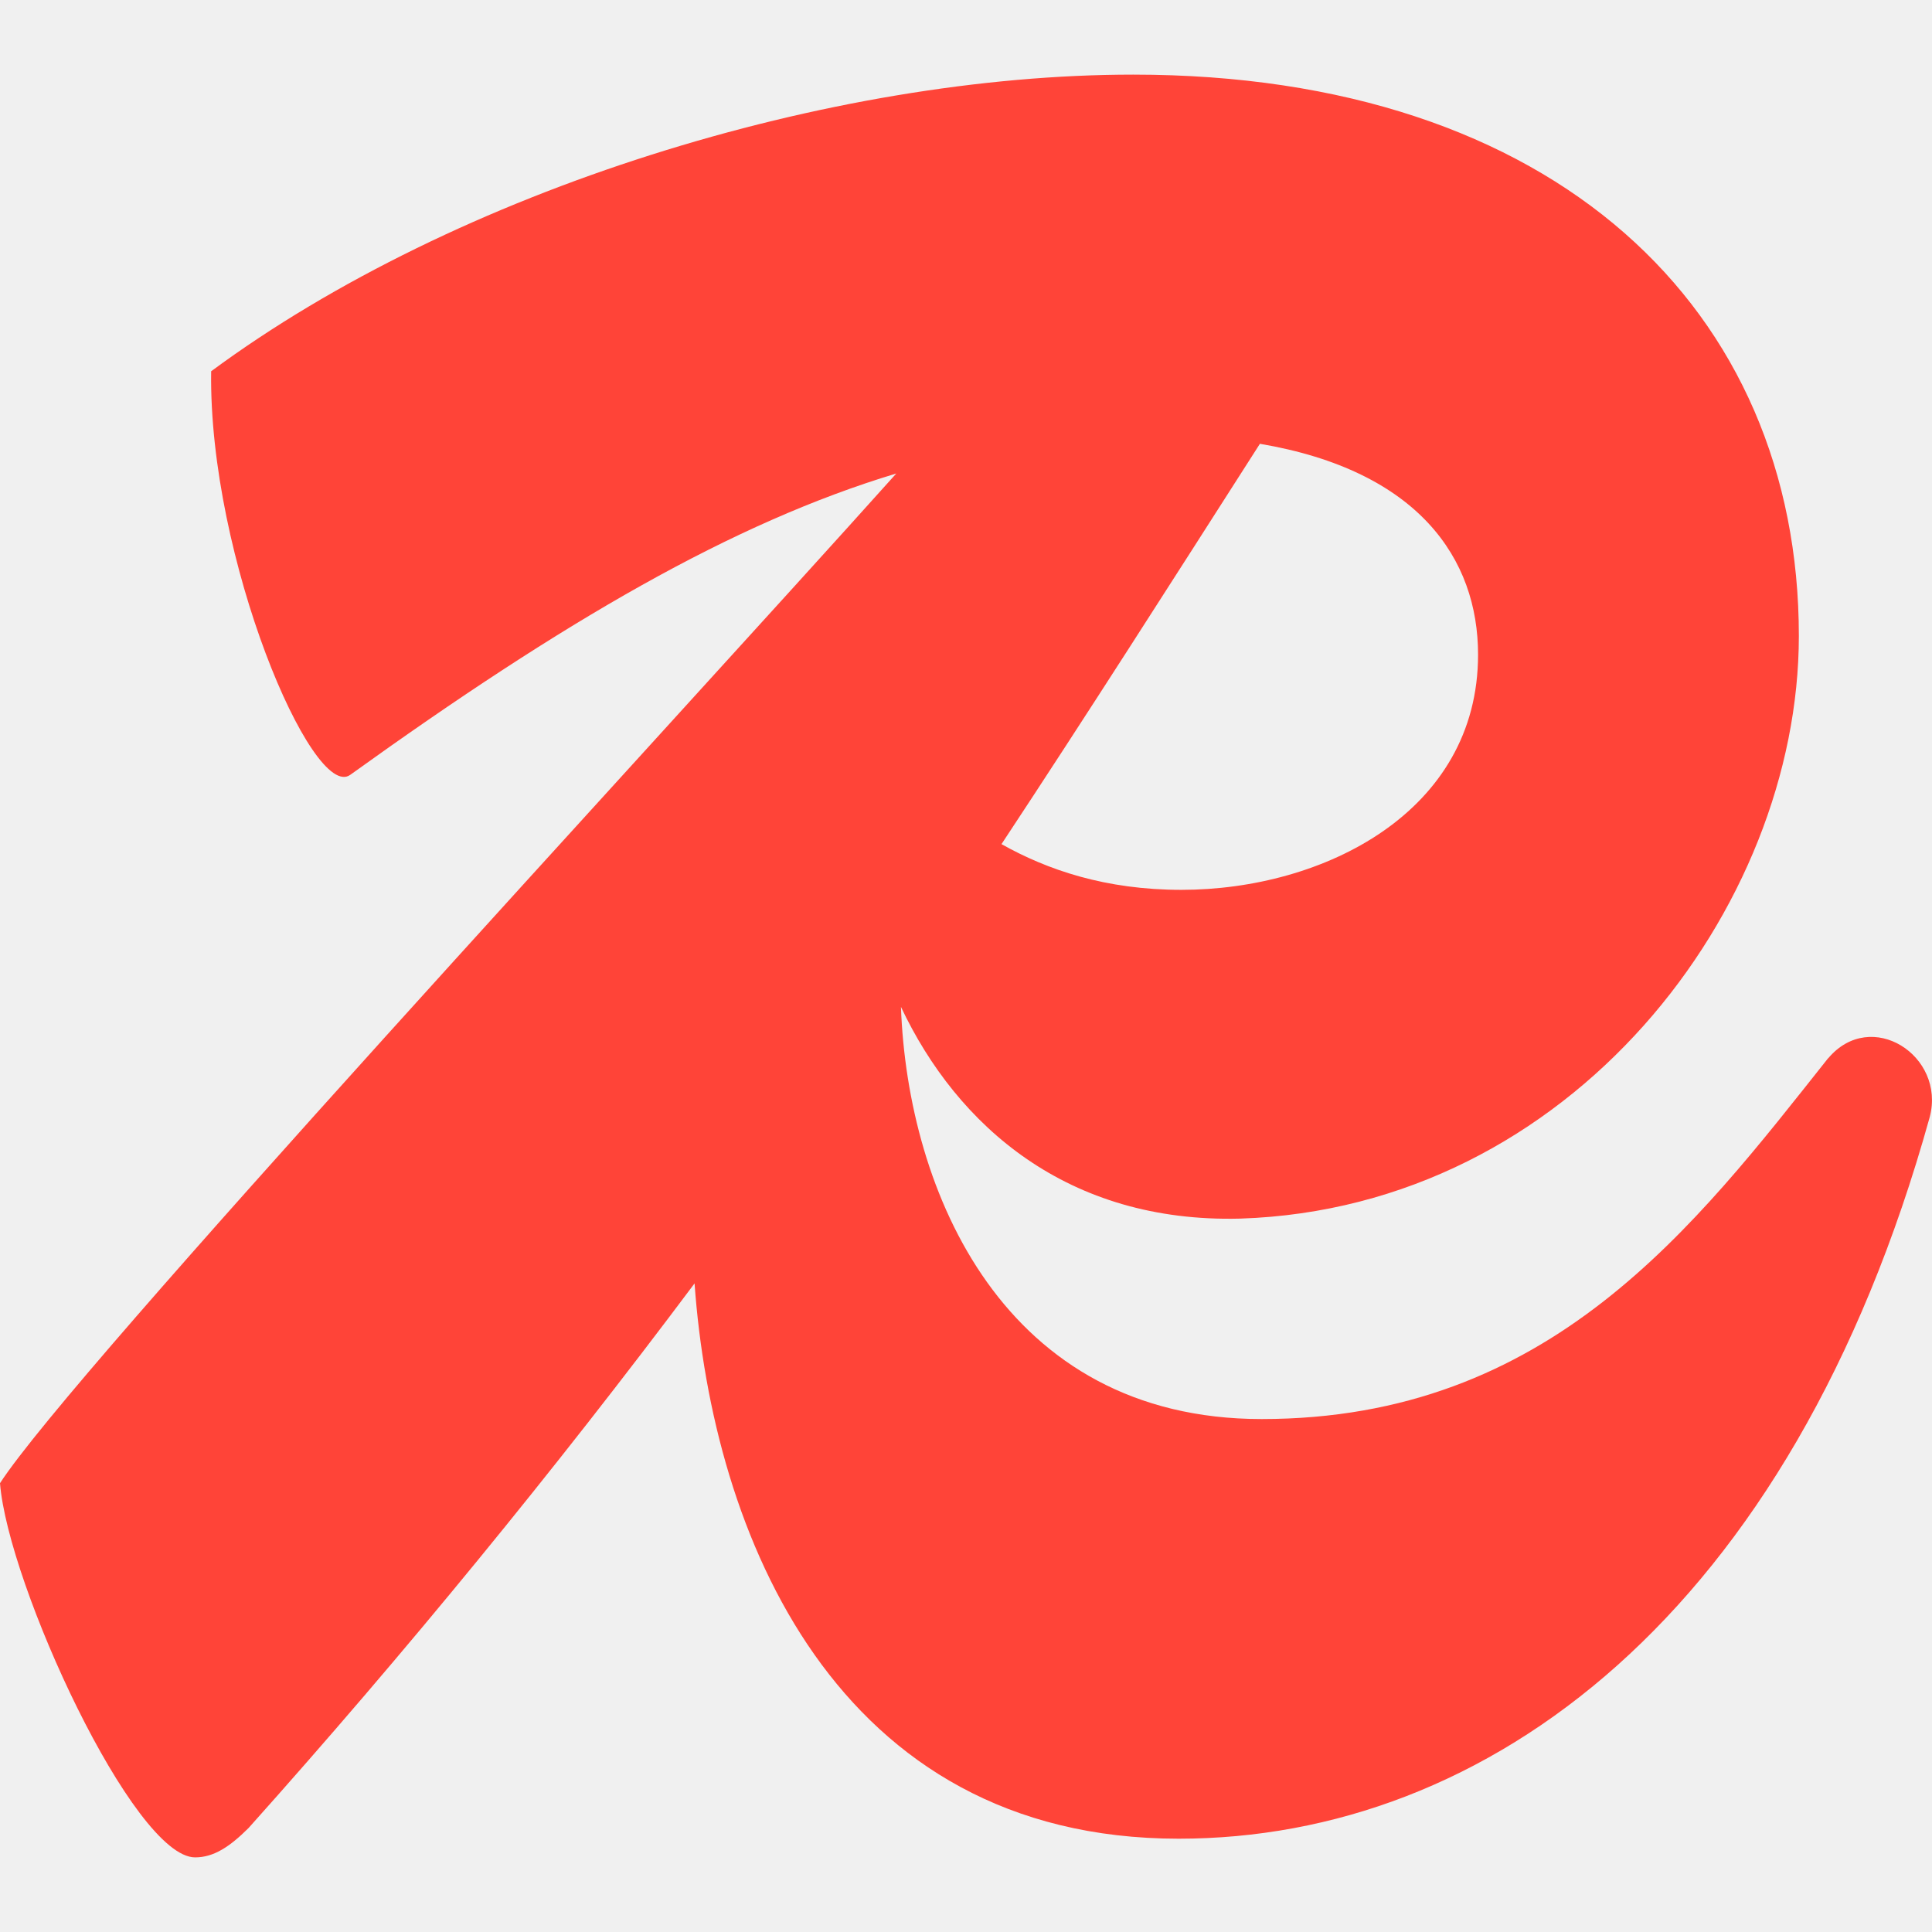
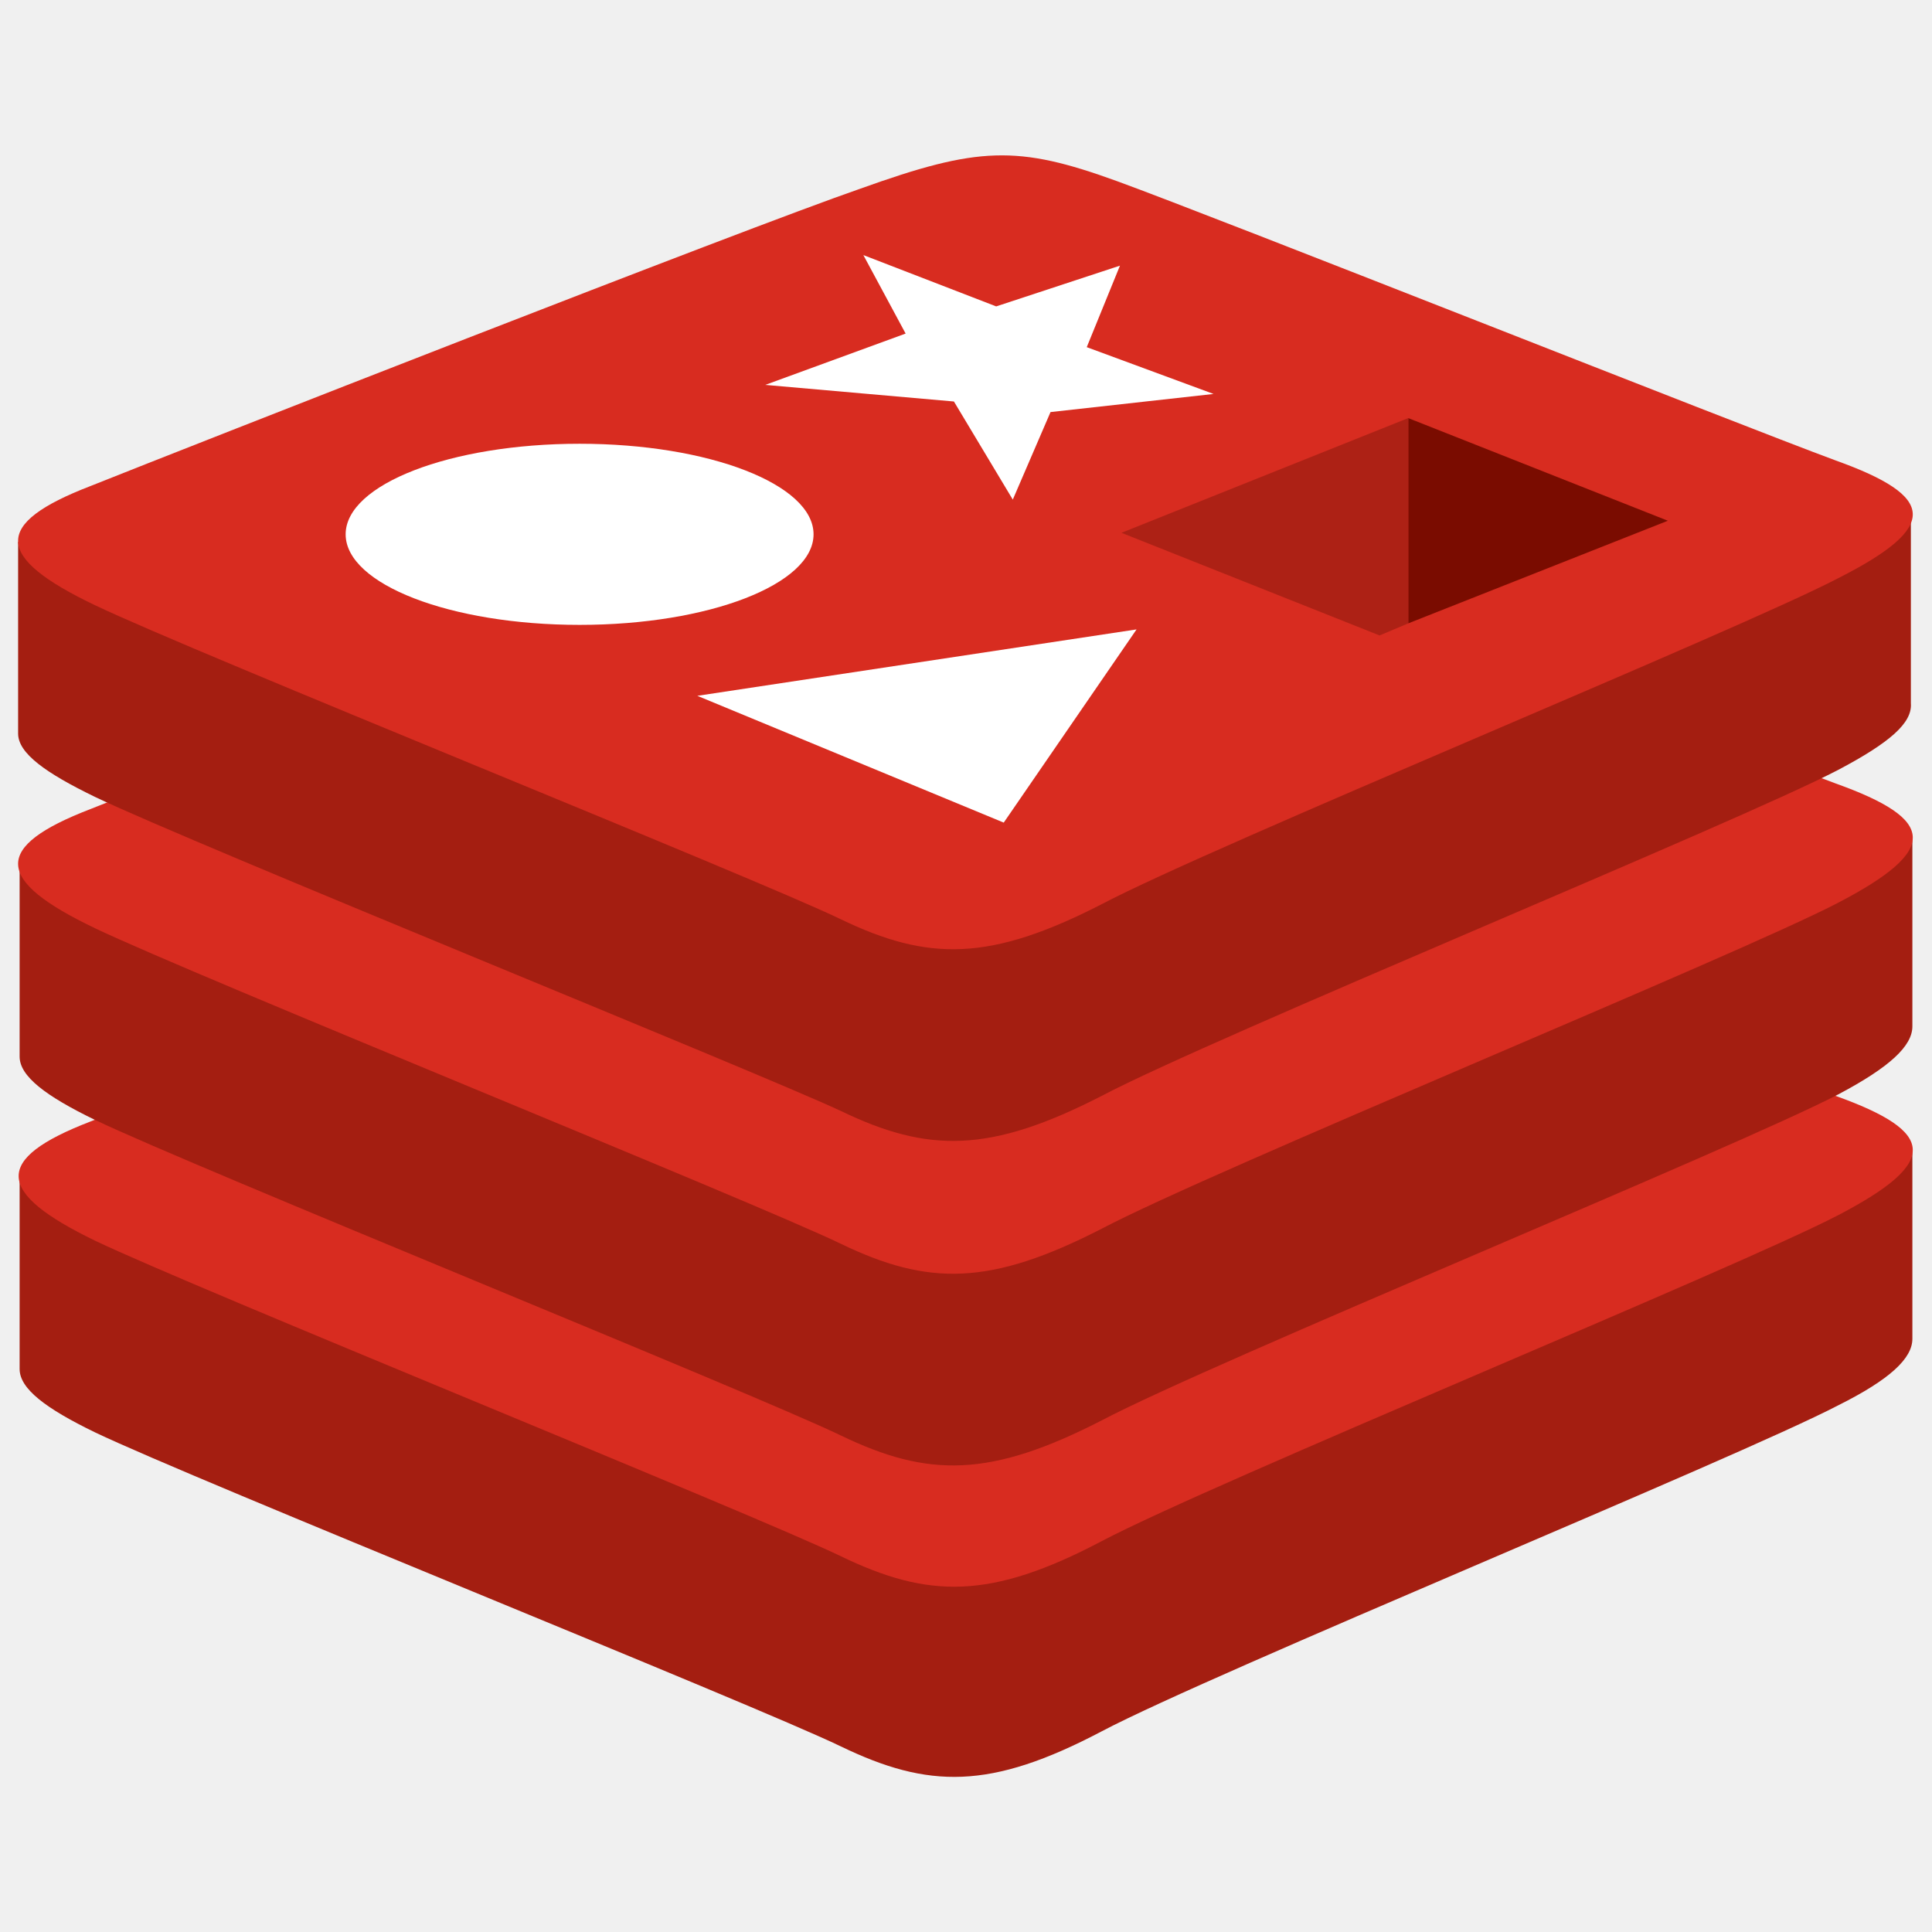
- <svg xmlns="http://www.w3.org/2000/svg" fill="#FF4438" role="img" viewBox="0 0 24 24">
-   <path d="M22.71 13.145c-1.66 2.092-3.452 4.483-7.038 4.483-3.203 0-4.397-2.825-4.48-5.12.701 1.484 2.073 2.685 4.214 2.63 4.117-.133 6.94-3.852 6.94-7.239 0-4.05-3.022-6.972-8.268-6.972-3.752 0-8.4 1.428-11.455 3.685C2.59 6.937 3.885 9.958 4.35 9.626c2.648-1.904 4.748-3.13 6.784-3.744C8.12 9.244.886 17.05 0 18.425c.1 1.261 1.66 4.648 2.424 4.648.232 0 .431-.133.664-.365a100.49 100.49 0 0 0 5.54-6.765c.222 3.104 1.748 6.898 6.014 6.898 3.819 0 7.604-2.756 9.33-8.965.2-.764-.73-1.361-1.261-.73zm-4.349-5.013c0 1.959-1.926 2.922-3.685 2.922-.941 0-1.664-.247-2.235-.568 1.051-1.592 2.092-3.225 3.21-4.973 1.972.334 2.71 1.43 2.71 2.619z" />
+ <svg xmlns="http://www.w3.org/2000/svg" viewBox="0 0 128 128">
+   <path fill="#A41E11" d="M121.8 93.1c-6.7 3.5-41.4 17.7-48.8 21.6-7.4 3.9-11.5 3.8-17.3 1S13 98.1 6.3 94.9c-3.3-1.6-5-2.9-5-4.2V78s48-10.5 55.8-13.2c7.8-2.8 10.4-2.9 17-.5s46.1 9.5 52.6 11.9v12.5c0 1.3-1.5 2.7-4.9 4.4z" />
+   <path fill="#D82C20" d="M121.8 80.5C115.1 84 80.4 98.2 73 102.1c-7.4 3.9-11.5 3.8-17.3 1-5.8-2.8-42.7-17.7-49.4-20.9C-.3 79-.5 76.8 6 74.3c6.5-2.6 43.2-17 51-19.7 7.8-2.8 10.4-2.9 17-.5s41.1 16.1 47.6 18.5c6.7 2.4 6.9 4.4.2 7.9z" />
+   <path fill="#A41E11" d="M121.8 72.5C115.1 76 80.4 90.2 73 94.1c-7.4 3.8-11.5 3.8-17.3 1C49.9 92.3 13 77.4 6.3 74.2c-3.3-1.6-5-2.9-5-4.2V57.3s48-10.5 55.8-13.2c7.8-2.8 10.4-2.9 17-.5s46.1 9.5 52.6 11.9V68c0 1.3-1.5 2.7-4.9 4.5z" />
+   <path fill="#D82C20" d="M121.8 59.8c-6.7 3.5-41.4 17.7-48.8 21.6-7.4 3.8-11.5 3.8-17.3 1C49.9 79.6 13 64.7 6.3 61.5s-6.8-5.4-.3-7.9c6.5-2.6 43.2-17 51-19.7 7.8-2.8 10.4-2.9 17-.5s41.1 16.1 47.6 18.5c6.7 2.4 6.9 4.4.2 7.9z" />
+   <path fill="#A41E11" d="M121.8 51c-6.7 3.5-41.4 17.7-48.8 21.6-7.4 3.8-11.5 3.8-17.3 1C49.9 70.9 13 56 6.3 52.8c-3.3-1.6-5.1-2.9-5.1-4.2V35.9s48-10.5 55.8-13.2c7.8-2.8 10.4-2.9 17-.5s46.1 9.5 52.6 11.9v12.5c.1 1.3-1.4 2.6-4.8 4.4z" />
+   <path fill="#D82C20" d="M121.8 38.3C115.1 41.8 80.4 56 73 59.9c-7.4 3.8-11.5 3.8-17.3 1S13 43.3 6.3 40.1s-6.8-5.4-.3-7.9c6.5-2.6 43.2-17 51-19.7 7.8-2.8 10.4-2.9 17-.5s41.1 16.1 47.6 18.5c6.7 2.4 6.9 4.4.2 7.8z" />
+   <path fill="#fff" d="M80.4 26.1l-10.8 1.2-2.5 5.8-3.9-6.5-12.5-1.1 9.3-3.4-2.8-5.2 8.8 3.4 8.2-2.7L72 23zM66.5 54.5l-20.3-8.4 29.1-4.4z" />
+   <ellipse fill="#fff" cx="38.4" cy="35.4" rx="15.5" ry="6" />
+   <path fill="#7A0C00" d="M93.3 27.7l17.2 6.8-17.2 6.8z" />
+   <path fill="#AD2115" d="M74.3 35.3l19-7.6v13.6l-1.9.8z" />
</svg>
